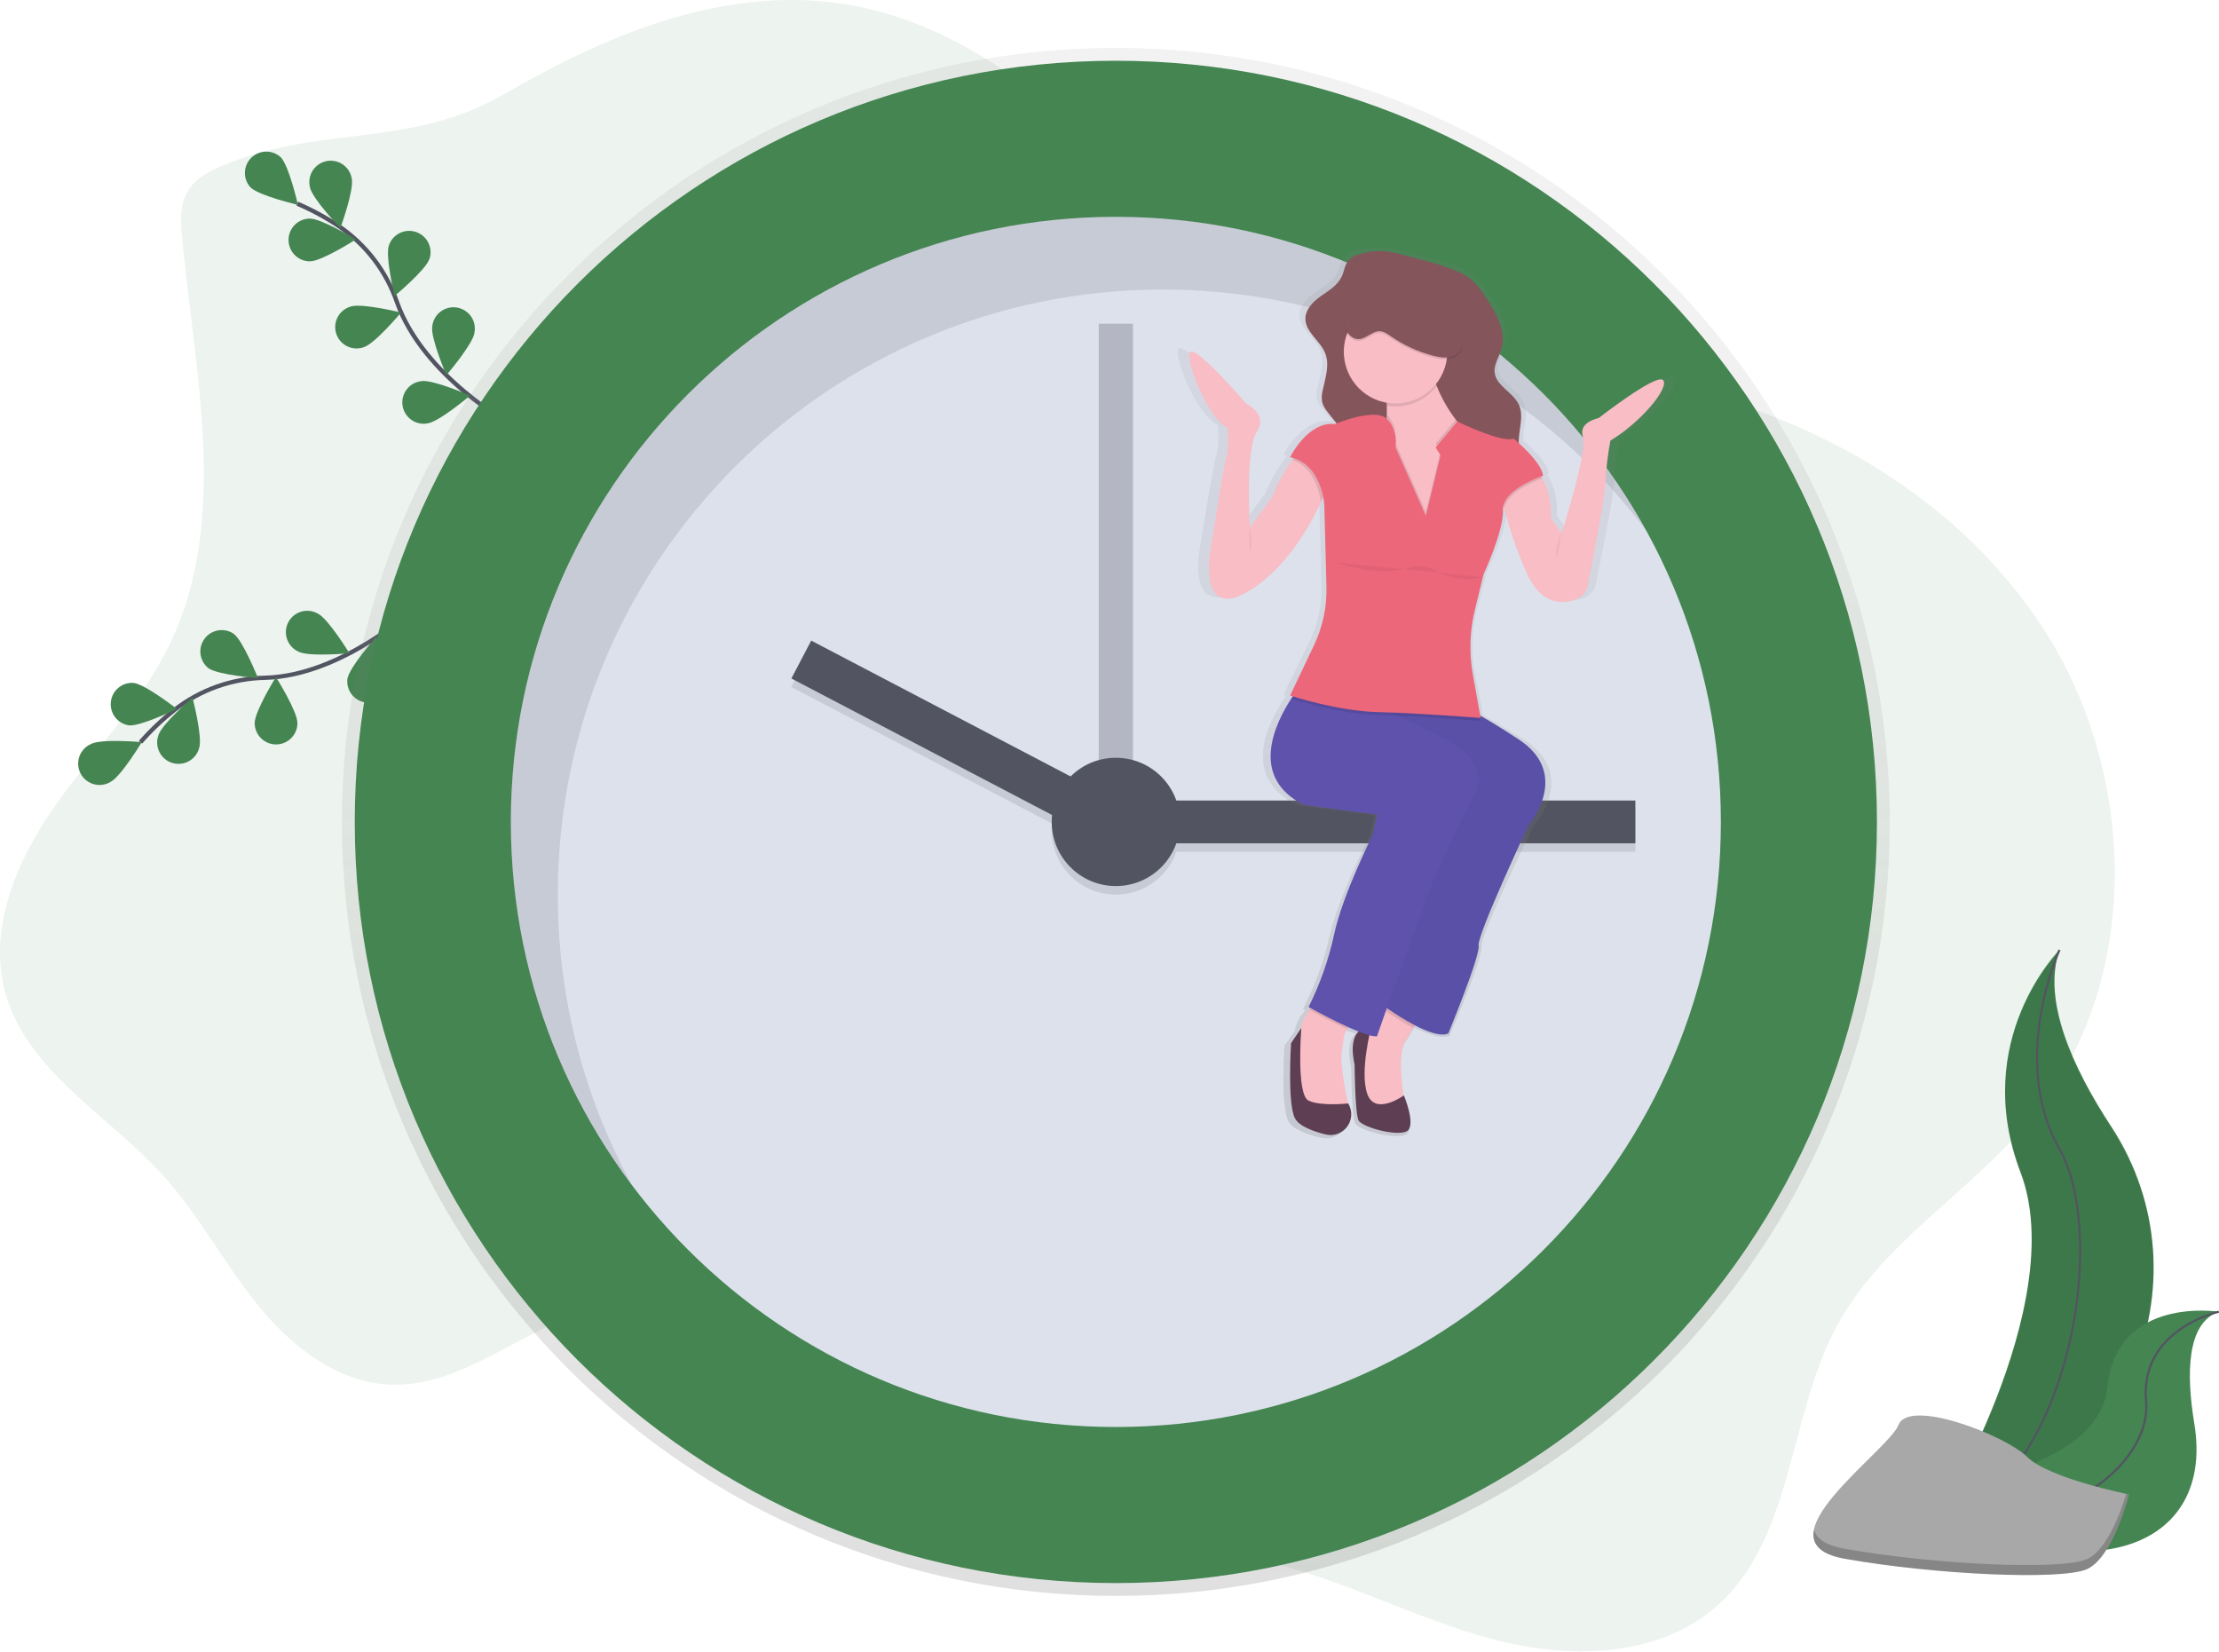
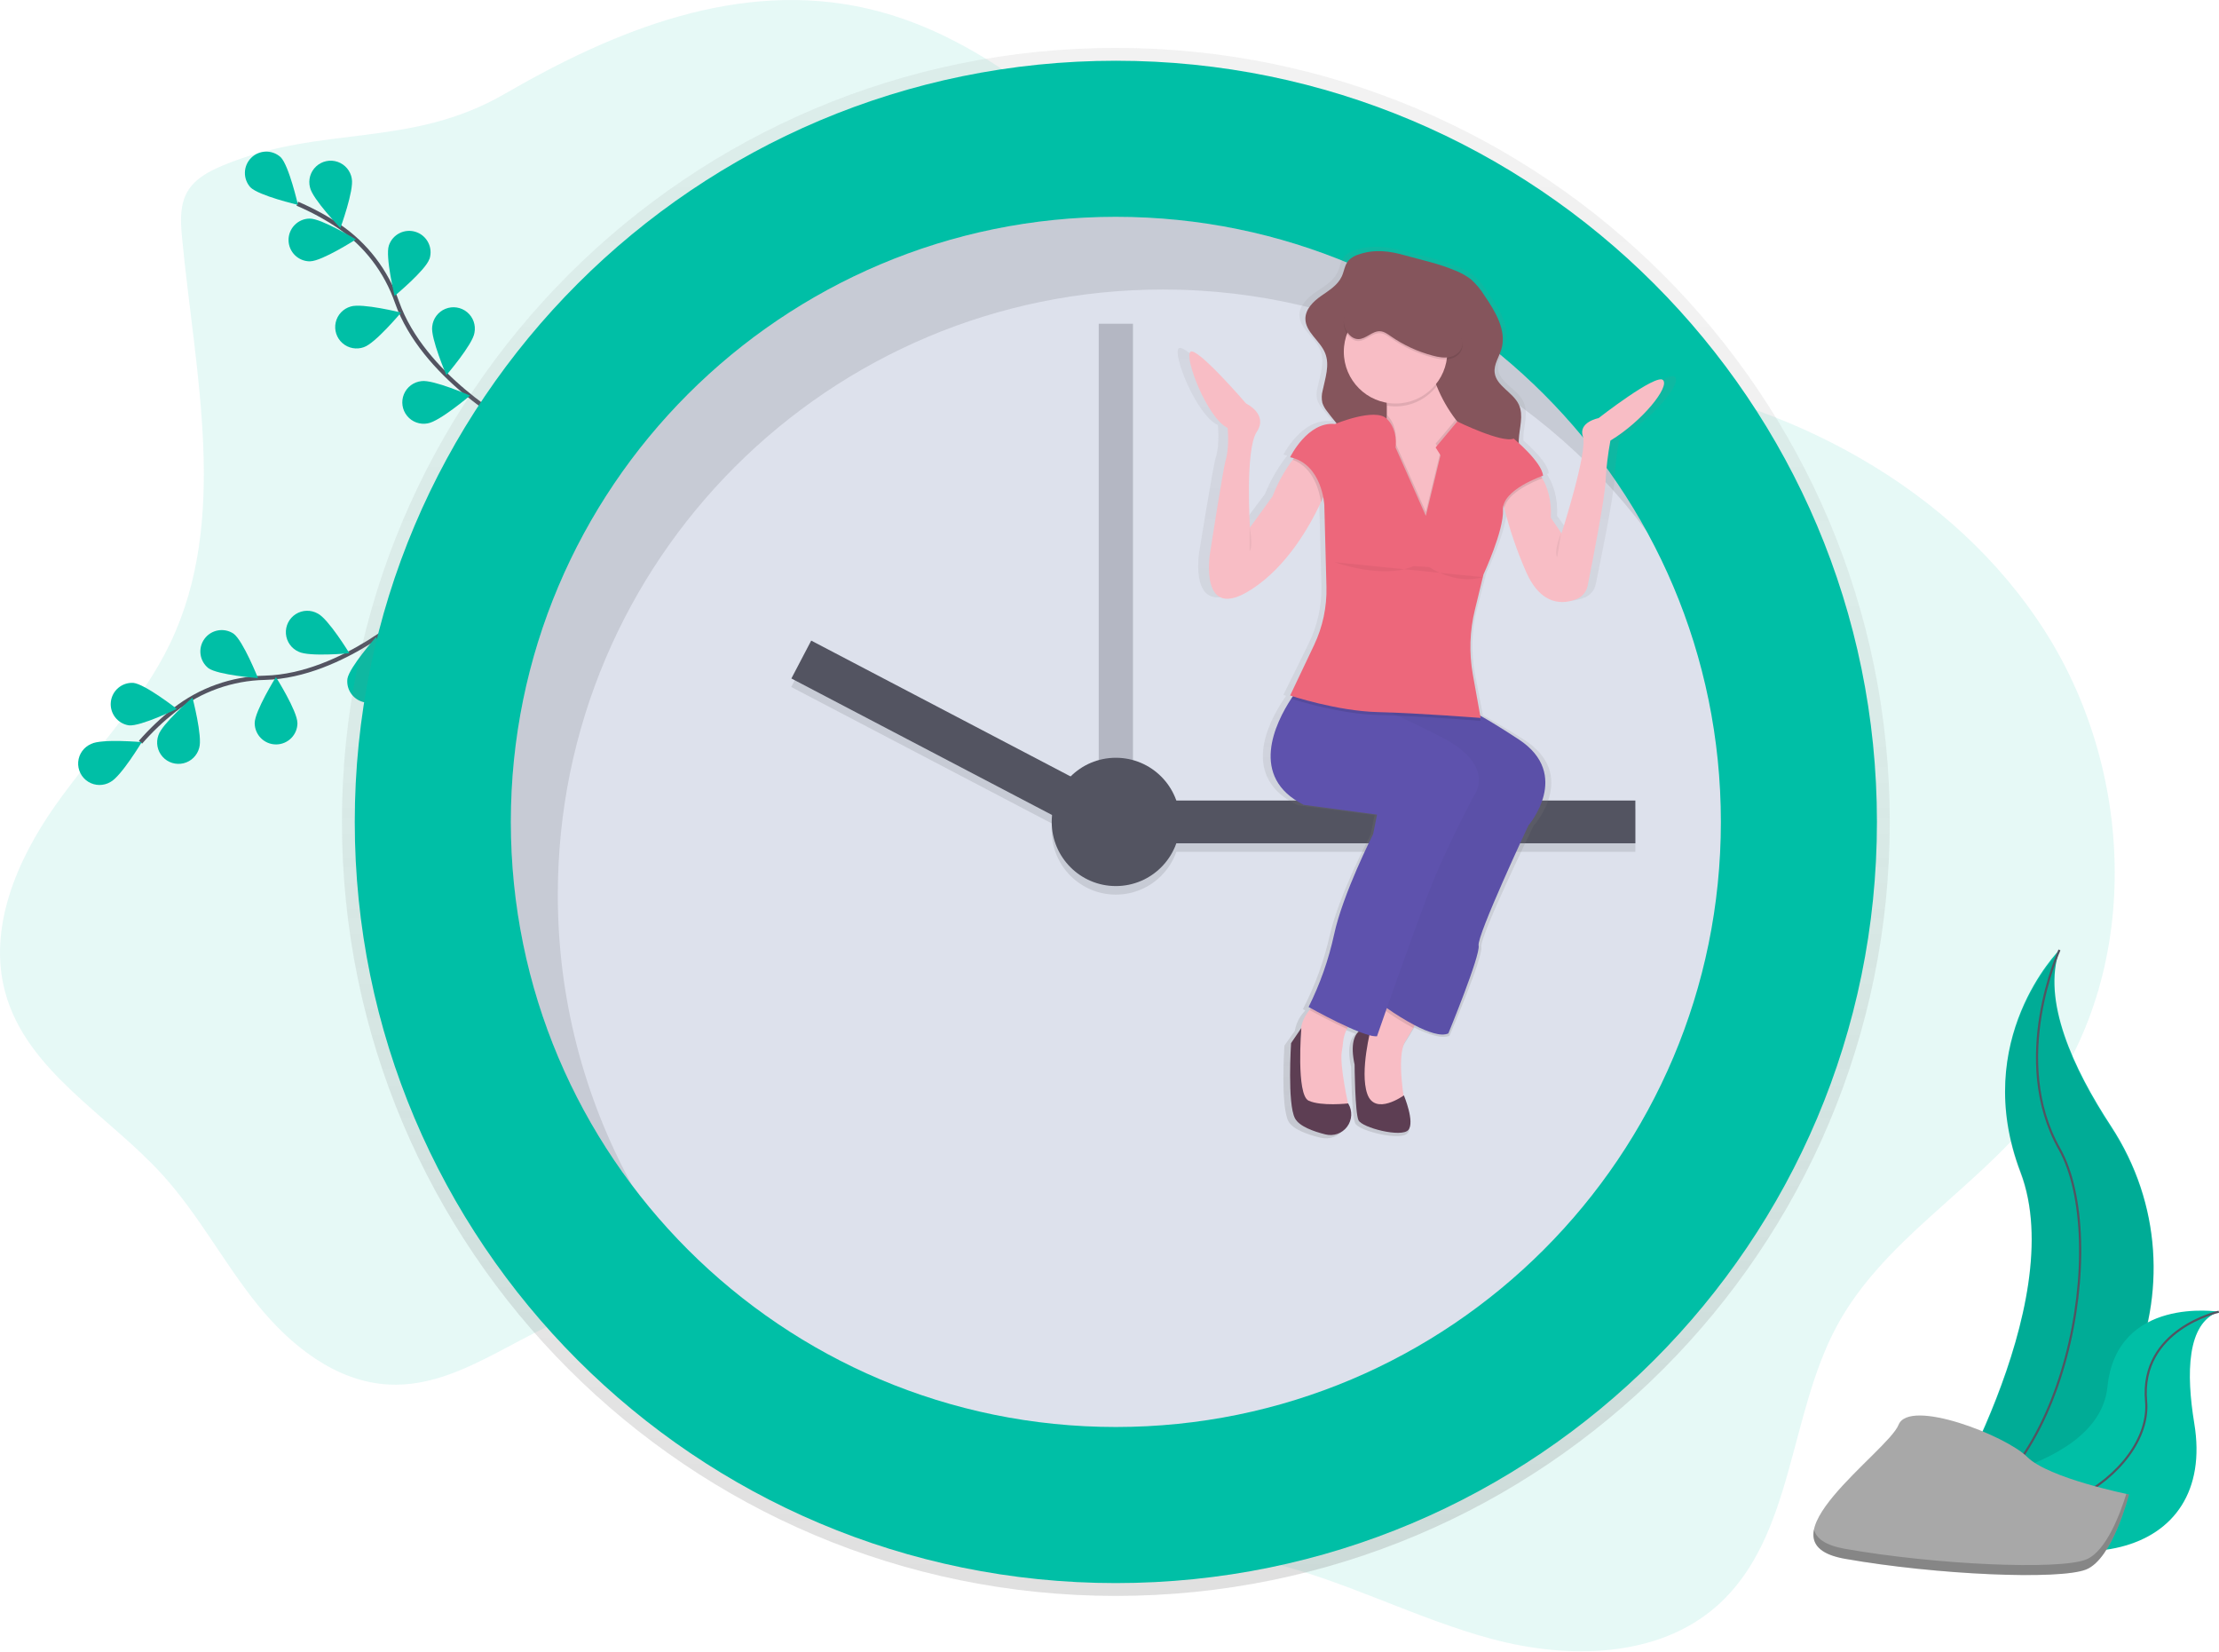
<svg xmlns="http://www.w3.org/2000/svg" xmlns:xlink="http://www.w3.org/1999/xlink" id="2b8e3008-3352-469a-8231-8c916447ef06" data-name="Layer 1" width="1037.94" height="772.29" viewBox="0 0 1037.94 772.29">
  <defs>
    <linearGradient id="60672ce7-bfbc-4a60-a482-eb57e060a9c7" x1="521.94" y1="746.41" x2="521.94" y2="22.41" gradientUnits="userSpaceOnUse">
      <stop offset="0" stop-color="gray" stop-opacity="0.25" />
      <stop offset="0.54" stop-color="gray" stop-opacity="0.12" />
      <stop offset="1" stop-color="gray" stop-opacity="0.1" />
    </linearGradient>
    <linearGradient id="b310ffb6-9937-4369-8bc9-4e3f67e27eb9" x1="748.44" y1="596.28" x2="748.44" y2="179.26" xlink:href="#60672ce7-bfbc-4a60-a482-eb57e060a9c7" />
  </defs>
-   <path d="M185.48,141.19c-6.46,2.68-13.09,6.12-16.64,12.15-3.76,6.37-3.31,14.28-2.61,21.65,6.1,63.92,22.17,131.9-5.58,189.8-13.47,28.09-36,50.6-53.92,76.11s-31.45,57.36-23.13,87.37c10.16,36.67,48.08,57,73.64,85.22,16.73,18.45,28.46,40.87,44.07,60.28s37,36.51,61.92,37.65c35.84,1.65,65-29.3,100.14-36.47,36-7.34,72.25,11.34,101.44,33.7s55.74,49.45,89.75,63.41c37.56,15.43,79.9,13.07,119.44,22.34,36,8.45,69.14,26.42,104.88,36s77.63,9,105.32-15.47c36.09-32,33.25-89,56.3-131.33,21.41-39.33,63.32-62.81,91.53-97.58,50.76-62.58,49.1-158.23,6-226.29s-121.17-109.27-201-120c-36-4.83-73.07-4.17-107.68-15.16C636.71,195.17,581.58,89.83,487,67.91,426.88,54,368.41,78.09,317.2,107.74,272.75,133.48,231.74,122,185.48,141.19Z" transform="translate(-81.08 -63.86)" fill="#448552" opacity="0.1" />
+   <path d="M185.48,141.19c-6.46,2.68-13.09,6.12-16.64,12.15-3.76,6.37-3.31,14.28-2.61,21.65,6.1,63.92,22.17,131.9-5.58,189.8-13.47,28.09-36,50.6-53.92,76.11s-31.45,57.36-23.13,87.37c10.16,36.67,48.08,57,73.64,85.22,16.73,18.45,28.46,40.87,44.07,60.28s37,36.51,61.92,37.65c35.84,1.65,65-29.3,100.14-36.47,36-7.34,72.25,11.34,101.44,33.7s55.74,49.45,89.75,63.41c37.56,15.43,79.9,13.07,119.44,22.34,36,8.45,69.14,26.42,104.88,36s77.63,9,105.32-15.47c36.09-32,33.25-89,56.3-131.33,21.41-39.33,63.32-62.81,91.53-97.58,50.76-62.58,49.1-158.23,6-226.29s-121.17-109.27-201-120c-36-4.83-73.07-4.17-107.68-15.16C636.71,195.17,581.58,89.83,487,67.91,426.88,54,368.41,78.09,317.2,107.74,272.75,133.48,231.74,122,185.48,141.19Z" transform="translate(-81.08 -63.86)" fill="#00bfa6" opacity="0.1" />
  <path d="M275.76,347.69S241.63,379.9,205,380.86a71.09,71.09,0,0,0-42.37,15.07A119.57,119.57,0,0,0,146.79,411" transform="translate(-81.08 -63.86)" fill="none" stroke="#535461" stroke-miterlimit="10" stroke-width="2" />
-   <path d="M123.69,411.79c4.92-2.5,23.7-.84,23.7-.84s-9.74,16.15-14.66,18.65a10,10,0,1,1-9-17.81Z" transform="translate(-81.08 -63.86)" fill="#448552" />
-   <path d="M143.46,383.24c5.49.58,20.35,12.18,20.35,12.18s-17,8.26-22.44,7.69a10,10,0,0,1,2.09-19.87Z" transform="translate(-81.08 -63.86)" fill="#448552" />
-   <path d="M190.34,360.23c4.44,3.27,11.42,20.79,11.42,20.79s-18.81-1.43-23.25-4.69a10,10,0,0,1,11.83-16.1Z" transform="translate(-81.08 -63.86)" fill="#448552" />
-   <path d="M229.73,350.82c4.93,2.47,14.77,18.56,14.77,18.56s-18.78,1.77-23.71-.7a10,10,0,1,1,8.94-17.86Z" transform="translate(-81.08 -63.86)" fill="#448552" />
-   <path d="M174.26,413.63c1.64-5.27-3.16-23.51-3.16-23.51s-14.28,12.32-15.92,17.59a10,10,0,1,0,19.08,5.92Z" transform="translate(-81.08 -63.86)" fill="#448552" />
-   <path d="M220.19,402c0-5.52-10.05-21.48-10.05-21.48s-9.94,16-9.93,21.54a10,10,0,0,0,20-.06Z" transform="translate(-81.08 -63.86)" fill="#448552" />
-   <path d="M263.28,384.64c.92-5.44-6.28-22.87-6.28-22.87s-12.51,14.12-13.42,19.56a10,10,0,0,0,19.7,3.32Z" transform="translate(-81.08 -63.86)" fill="#448552" />
+   <path d="M123.69,411.79c4.92-2.5,23.7-.84,23.7-.84s-9.74,16.15-14.66,18.65a10,10,0,1,1-9-17.81Z" transform="translate(-81.08 -63.86)" fill="#00bfa6" />
+   <path d="M143.46,383.24c5.49.58,20.35,12.18,20.35,12.18s-17,8.26-22.44,7.69a10,10,0,0,1,2.09-19.87Z" transform="translate(-81.08 -63.86)" fill="#00bfa6" />
+   <path d="M190.34,360.23c4.44,3.27,11.42,20.79,11.42,20.79s-18.81-1.43-23.25-4.69a10,10,0,0,1,11.83-16.1Z" transform="translate(-81.08 -63.86)" fill="#00bfa6" />
+   <path d="M229.73,350.82c4.93,2.47,14.77,18.56,14.77,18.56s-18.78,1.77-23.71-.7a10,10,0,1,1,8.94-17.86Z" transform="translate(-81.08 -63.86)" fill="#00bfa6" />
+   <path d="M174.26,413.63c1.64-5.27-3.16-23.51-3.16-23.51s-14.28,12.32-15.92,17.59a10,10,0,1,0,19.08,5.92Z" transform="translate(-81.08 -63.86)" fill="#00bfa6" />
+   <path d="M220.19,402c0-5.52-10.05-21.48-10.05-21.48s-9.94,16-9.93,21.54a10,10,0,0,0,20-.06Z" transform="translate(-81.08 -63.86)" fill="#00bfa6" />
+   <path d="M263.28,384.64c.92-5.44-6.28-22.87-6.28-22.87s-12.51,14.12-13.42,19.56a10,10,0,0,0,19.7,3.32Z" transform="translate(-81.08 -63.86)" fill="#00bfa6" />
  <path d="M320.11,262.39S279,239.81,266.78,205.22a71.09,71.09,0,0,0-27.37-35.69,119.57,119.57,0,0,0-19.24-10.4" transform="translate(-81.08 -63.86)" fill="none" stroke="#535461" stroke-miterlimit="10" stroke-width="2" />
-   <path d="M212.37,137.38c3.89,3.91,8.08,22.3,8.08,22.3s-18.36-4.3-22.25-8.22a10,10,0,0,1,14.17-14.08Z" transform="translate(-81.08 -63.86)" fill="#448552" />
-   <path d="M245.62,147.41c1.14,5.4-5.33,23.11-5.33,23.11s-13.07-13.59-14.21-19a10,10,0,1,1,19.55-4.12Z" transform="translate(-81.08 -63.86)" fill="#448552" />
-   <path d="M281.92,185c-1.74,5.23-16.27,17.26-16.27,17.26s-4.42-18.33-2.68-23.57a10,10,0,0,1,19,6.31Z" transform="translate(-81.08 -63.86)" fill="#448552" />
-   <path d="M303,219.55c-.83,5.45-13.12,19.76-13.12,19.76s-7.46-17.32-6.63-22.77a10,10,0,1,1,19.75,3Z" transform="translate(-81.08 -63.86)" fill="#448552" />
-   <path d="M226.16,186.07c5.52-.06,21.4-10.24,21.4-10.24s-16.11-9.8-21.63-9.74a10,10,0,1,0,.23,20Z" transform="translate(-81.08 -63.86)" fill="#448552" />
-   <path d="M251.32,226.21c5.24-1.71,17.35-16.17,17.35-16.17s-18.31-4.53-23.55-2.82a10,10,0,1,0,6.2,19Z" transform="translate(-81.08 -63.86)" fill="#448552" />
-   <path d="M281.12,261.87c5.46-.8,19.84-13,19.84-13s-17.28-7.56-22.73-6.76a10,10,0,1,0,2.9,19.77Z" transform="translate(-81.08 -63.86)" fill="#448552" />
+   <path d="M212.37,137.38c3.89,3.91,8.08,22.3,8.08,22.3s-18.36-4.3-22.25-8.22a10,10,0,0,1,14.17-14.08Z" transform="translate(-81.08 -63.86)" fill="#00bfa6" />
+   <path d="M245.62,147.41c1.14,5.4-5.33,23.11-5.33,23.11s-13.07-13.59-14.21-19a10,10,0,1,1,19.55-4.12Z" transform="translate(-81.08 -63.86)" fill="#00bfa6" />
+   <path d="M281.92,185c-1.74,5.23-16.27,17.26-16.27,17.26s-4.42-18.33-2.68-23.57a10,10,0,0,1,19,6.31Z" transform="translate(-81.08 -63.86)" fill="#00bfa6" />
+   <path d="M303,219.55c-.83,5.45-13.12,19.76-13.12,19.76s-7.46-17.32-6.63-22.77a10,10,0,1,1,19.75,3Z" transform="translate(-81.08 -63.86)" fill="#00bfa6" />
+   <path d="M226.16,186.07c5.52-.06,21.4-10.24,21.4-10.24s-16.11-9.8-21.63-9.74a10,10,0,1,0,.23,20Z" transform="translate(-81.08 -63.86)" fill="#00bfa6" />
+   <path d="M251.32,226.21c5.24-1.71,17.35-16.17,17.35-16.17s-18.31-4.53-23.55-2.82a10,10,0,1,0,6.2,19Z" transform="translate(-81.08 -63.86)" fill="#00bfa6" />
+   <path d="M281.12,261.87c5.46-.8,19.84-13,19.84-13s-17.28-7.56-22.73-6.76a10,10,0,1,0,2.9,19.77Z" transform="translate(-81.08 -63.86)" fill="#00bfa6" />
  <circle cx="521.94" cy="384.41" r="362" fill="url(#60672ce7-bfbc-4a60-a482-eb57e060a9c7)" />
-   <circle cx="521.94" cy="384.41" r="356" fill="#448552" />
+   <circle cx="521.94" cy="384.41" r="356" fill="#00bfa6" />
  <circle cx="521.94" cy="384.41" r="283" fill="#dde1ec" />
  <rect x="513.94" y="151.41" width="16" height="250" fill="#535461" opacity="0.3" />
  <g opacity="0.1">
    <rect x="538.94" y="378.41" width="226" height="20" />
    <rect x="516.95" y="333.31" width="20" height="160.52" transform="translate(-164.99 624.63) rotate(-62.36)" />
    <circle cx="521.94" cy="388.41" r="30" />
  </g>
  <rect x="538.94" y="374.41" width="226" height="20" fill="#535461" />
  <rect x="446.69" y="399.57" width="160.52" height="20" transform="translate(169.1 -261.59) rotate(27.64)" fill="#535461" />
  <circle cx="521.94" cy="384.41" r="30" fill="#535461" />
  <g opacity="0.1">
    <path d="M342,482.27c0-156.3,126.7-283,283-283A282.56,282.56,0,0,1,851.16,312.11C803,224.59,710,165.27,603,165.27c-156.3,0-283,126.7-283,283a281.74,281.74,0,0,0,56.87,170.16A281.71,281.71,0,0,1,342,482.27Z" transform="translate(-81.08 -63.86)" />
  </g>
  <path d="M864.5,240.09c-3.36-3.23-31.64,18-31.64,18s-10.07,1.84-7.67,8.75-10.55,45.61-10.55,45.61l-5.27-7.37c.51-8.65-1.87-14.78-4.19-18.6-.19-.31-.38-.61-.57-.89l.92-.32c-.35-4.72-7.9-11.91-11.91-15.43,0-.51,0-1,0-1.52.25-5.64,2.51-11.59,0-16.7-2.84-5.83-11.15-8.76-11.85-15.16-.42-3.82,2.16-7.27,3.3-10.95,2.72-8.8-2.93-17.78-8.33-25.36a35.47,35.47,0,0,0-6.61-7.62,32.08,32.08,0,0,0-7.94-4.24c-7.91-3.2-16-4.81-24.16-7-7.83-2.08-15.05-3.07-23-.46a11.31,11.31,0,0,0-5,2.87c-1.89,2.12-2.14,5.14-3.38,7.67-2,4.07-6.31,6.5-10.12,9.11s-7.63,6.19-7.65,10.69c0,6.39,7.3,10.41,9.74,16.36,2.28,5.54,0,11.71-1.27,17.55a11.79,11.79,0,0,0-.15,5.79,12.44,12.44,0,0,0,2.24,3.9c1.51,2,3.13,3.86,4.74,5.76l-.74.29c-13.42-1.38-22.05,15.66-22.05,15.66.62.13,1.21.28,1.79.45l-.57.74a72.75,72.75,0,0,0-9.85,17.23l-11,14.74s-2.4-36.86,3.36-45.15-5.27-13.36-5.27-13.36-24-26.72-27.33-24.42,8.15,31.33,18.22,35.94c0,0,1,9.21-1,15.2-1.21,3.79-7.67,43.77-7.67,43.77s-5.75,33.63,20.62,17c17.13-10.78,28.2-29.34,33.84-41q.59-1.23,1.11-2.35a28.15,28.15,0,0,1,.53,3.75l1,38.53a58.48,58.48,0,0,1-6.06,27.52L681.36,388.9l1.31.4-.79,1.14c-7.74,11.39-20.9,37,6.19,50.05l36,4.61-1.92,9.21s-14.86,28.1-19.18,47.45a142.19,142.19,0,0,1-12.47,34.09l1.11.59c-.23.26-.47.53-.7.81a17.38,17.38,0,0,0-4.16,8.72l-4.88,6.92s-1.92,28.56,1.92,35.48c2.1,3.78,9.07,6.18,15,7.58,8.8,2.09,15.9-7,11.23-14.49l-.06-.1h-.09c-1-4.65-4.06-19.08-3.06-24.56.28-1.56.54-3.11.67-4.69a16.58,16.58,0,0,1,1.86-5.93c.16-.31.33-.61.5-.91l.52.22c1.61.69,3.2,1.34,4.71,1.91-2.34,2.13-4,6.54-2,15.61,0,0,.19,22.69,1.92,26.26s21.09,8.29,24.45,4.61-2.16-16.36-2.16-16.36l-.17.12c-1.11-7.35-2.48-20.51.89-25.69,1.36-2.09,2.68-4.25,3.86-6.27l.73-1.25h0c6.26,3.12,12.88,5.47,16.5,3.84,0,0,15.82-36.86,14.86-41.46s24.45-56.67,24.45-56.67,21.57-24-4.79-40.54c-8.37-5.27-14.47-8.81-18.9-11.2L771,379a70.92,70.92,0,0,1,1-30.66L776,333.08h0l.33-1.3s10.07-20.73,9.59-30.41a7,7,0,0,1,.25-2.23c.11.46.23.94.36,1.44a185.88,185.88,0,0,0,10.42,29.36c7.65,17.26,19,15.89,25.22,13.44a8.61,8.61,0,0,0,5.31-6.22c2.24-10.74,8.39-40.83,8.78-49.14a139.79,139.79,0,0,1,2.4-19.35C854.44,259.44,867.86,243.32,864.5,240.09Z" transform="translate(-81.08 -63.86)" fill="url(#b310ffb6-9937-4369-8bc9-4e3f67e27eb9)" />
  <path d="M747.11,535.31s-2.11,4.23-5,9.31c-1.13,2-2.39,4.15-3.68,6.22-4.57,7.31,0,30.6,0,30.6l-10,1.37-10-5-1.83-16.9V548.55L728,535.8l5-5.52Z" transform="translate(-81.08 -63.86)" fill="#f8bdc5" />
  <g opacity="0.1">
    <path d="M747.11,535.31s-2.11,4.23-5,9.31a123.85,123.85,0,0,1-12.78-7.86l-.88-.62-.47-.34,5-5.52Z" transform="translate(-81.08 -63.86)" />
  </g>
  <path d="M796,449.89s-24.21,51.61-23.29,56.18-14.16,41.11-14.16,41.11c-3.44,1.62-9.76-.71-15.72-3.8a123.23,123.23,0,0,1-13-8l-.88-.62-.53-.38,39.74-110.08L733,398.51l-2.6-1.91L714.68,385l48,8.68s1.67-.21,10.5,4.73c4.24,2.37,10.13,5.92,18.27,11.26C816.54,426.14,796,449.89,796,449.89Z" transform="translate(-81.08 -63.86)" fill="#5e52ad" />
  <g opacity="0.03">
    <path d="M796,449.89s-24.21,51.61-23.29,56.18-14.16,41.11-14.16,41.11c-3.44,1.62-9.76-.71-15.72-3.8a123.23,123.23,0,0,1-13-8l-.88-.62-.53-.38,39.74-110.08L733,398.51l-2.6-1.91L714.68,385l48,8.68s1.67-.21,10.5,4.73c4.24,2.37,10.13,5.92,18.27,11.26C816.54,426.14,796,449.89,796,449.89Z" transform="translate(-81.08 -63.86)" />
  </g>
  <path d="M722.45,544.44s-11.88-1.83-7.76,17.36c0,0,.18,22.5,1.83,26s20.1,8.22,23.29,4.57-2.06-16.21-2.06-16.21-13.47,9.82-17.13-.69S722.45,544.44,722.45,544.44Z" transform="translate(-81.08 -63.86)" fill="#5d3e53" />
  <path d="M714.22,540.79a14.4,14.4,0,0,0-3.11,4.32,16.92,16.92,0,0,0-1.77,5.88c-.12,1.56-.37,3.11-.63,4.65-1.14,6.51,3.23,25.8,3.23,25.8l-17.36,2.74-6.39-6.85-1.37-15.07a54.61,54.61,0,0,0,2.74-16c0-3.93,2-7.44,4-10a27.5,27.5,0,0,1,4.63-4.59S717.88,537.59,714.22,540.79Z" transform="translate(-81.08 -63.86)" fill="#f8bdc5" />
  <g opacity="0.1">
    <path d="M714.22,540.79a14.4,14.4,0,0,0-3.11,4.32c-7.11-3.21-14.58-7.26-17.3-8.76l-.21-.11a27.5,27.5,0,0,1,4.63-4.59S717.88,537.59,714.22,540.79Z" transform="translate(-81.08 -63.86)" />
  </g>
  <path d="M770.41,436.19S759,457.66,751.68,475.47c-4.8,11.7-14.72,39.56-21,57.3l-.92,2.62c-2.76,7.85-4.6,13.16-4.6,13.16a11.89,11.89,0,0,1-3.59-.53c-1.08-.29-2.29-.68-3.58-1.16l-1.45-.55c-1.44-.56-3-1.21-4.49-1.89-7.26-3.24-15-7.46-17.81-9l-1.06-.59A144.48,144.48,0,0,0,705.09,501c4.11-19.18,18.27-47,18.27-47l1.83-9.14-34.26-4.57c-25.81-12.9-13.27-38.33-5.9-49.62A66.66,66.66,0,0,1,689.1,385L716.51,391s4.32,1.38,13.92,5.63l4.41,2c5.38,2.47,12,5.65,20,9.73C781.82,422,770.41,436.19,770.41,436.19Z" transform="translate(-81.08 -63.86)" fill="#5e52ad" />
  <path d="M711.77,580.07a9.7,9.7,0,0,1-10.7,14.36c-5.61-1.39-12.26-3.77-14.26-7.52-3.65-6.85-1.83-35.17-1.83-35.17l4.8-7.08s-2.51,31.29,3.43,34,18.5,1.27,18.5,1.27Z" transform="translate(-81.08 -63.86)" fill="#5d3e53" />
  <path d="M716.63,182.86a10.68,10.68,0,0,0-4.8,2.85c-1.8,2.1-2,5.1-3.22,7.61-1.9,4-6,6.45-9.64,9s-7.27,6.14-7.29,10.6c0,6.34,7,10.32,9.28,16.21,2.17,5.5,0,11.61-1.21,17.4a12.15,12.15,0,0,0-.14,5.74,12.47,12.47,0,0,0,2.14,3.87c4.41,6,9.89,11.32,12.84,18.15,2.24,5.19,2.86,10.92,3.45,16.55.85,8.1,1.7,16.35.16,24.35a2.46,2.46,0,0,0,0,1.47,2.28,2.28,0,0,0,1.17,1,24,24,0,0,0,32.49-12c2-4.53,2.77-10,6.73-12.94a3.37,3.37,0,0,1,1.61-.73,4.71,4.71,0,0,1,2.6.87c5.14,2.78,11.37,2.86,17.1,1.72,3.46-.69,7-1.92,9.29-4.62,4.51-5.36,2-13.37,2.3-20.36.24-5.59,2.39-11.49,0-16.55-2.7-5.78-10.63-8.68-11.29-15-.4-3.78,2.06-7.21,3.15-10.85,2.59-8.73-2.79-17.63-7.93-25.14a34.81,34.81,0,0,0-6.29-7.55,30.19,30.19,0,0,0-7.56-4.2c-7.53-3.17-15.21-4.77-23-6.93C731.11,181.25,724.24,180.26,716.63,182.86Z" transform="translate(-81.08 -63.86)" fill="#85555c" />
  <path d="M754.88,313.32H728.38V270.38a80,80,0,0,0,1.38-12.5c0-1.41,0-2.85,0-4.3-.25-5.12-1.31-10.23-4.09-13.35-7.31-8.22,23.75-6.85,23.75-6.85a77.31,77.31,0,0,0,3.7,11.06,67.25,67.25,0,0,0,8.9,15.67,36.26,36.26,0,0,0,12.07,10.27C792.33,279.52,754.88,313.32,754.88,313.32Z" transform="translate(-81.08 -63.86)" fill="#f8bdc5" />
  <g opacity="0.1">
    <path d="M753.09,244.44a24.25,24.25,0,0,1-23.36,9.14c-.25-5.12-1.31-10.23-4.09-13.35-7.31-8.22,23.75-6.85,23.75-6.85A77.31,77.31,0,0,0,753.09,244.44Z" transform="translate(-81.08 -63.86)" />
  </g>
  <circle cx="652.78" cy="164.51" r="24.21" fill="#f8bdc5" />
  <path d="M834.35,269.93a143.91,143.91,0,0,0-2.28,19.18c-.37,8.23-6.23,38.07-8.37,48.72a8.45,8.45,0,0,1-5.06,6.17c-5.94,2.43-16.74,3.79-24-13.32a189.36,189.36,0,0,1-9.93-29.1,78.65,78.65,0,0,1-2-10.18l16-8.68a19.71,19.71,0,0,1,3.78,4.85c2.21,3.79,4.48,9.87,4,18.44l5,7.31s12.33-38.37,10-45.22,7.31-8.68,7.31-8.68,26.95-21,30.15-17.81S849.42,260.79,834.35,269.93Z" transform="translate(-81.08 -63.86)" fill="#f8bdc5" />
  <path d="M703.26,288.2a108,108,0,0,1-4.3,10.5c-5.38,11.57-15.92,30-32.24,40.66-25.12,16.44-19.64-16.9-19.64-16.9s6.15-39.64,7.31-43.39c1.83-5.94.91-15.07.91-15.07-9.59-4.57-20.55-33.34-17.36-35.63s26,24.21,26,24.21,10.51,5,5,13.25-3.2,44.76-3.2,44.76L676.31,296a72.9,72.9,0,0,1,9.39-17.08c2-2.73,3.4-4.38,3.4-4.38Z" transform="translate(-81.08 -63.86)" fill="#f8bdc5" />
  <g opacity="0.1">
    <path d="M802.5,287.57c-3.36,1.24-16.37,6.49-17.81,14a78.65,78.65,0,0,1-2-10.18l16-8.68A19.71,19.71,0,0,1,802.5,287.57Z" transform="translate(-81.08 -63.86)" />
  </g>
  <g opacity="0.1">
    <path d="M703.26,288.2a108,108,0,0,1-4.3,10.5c-.62-4.52-3.17-16.08-13.26-19.81,2-2.73,3.4-4.38,3.4-4.38Z" transform="translate(-81.08 -63.86)" />
  </g>
  <g opacity="0.1">
    <path d="M754.88,313.32H728.38V270.38a80,80,0,0,0,1.38-12.5c5.45,5.26,4.1,13.41,4.1,13.41l14.16,32L754.88,275l-2.28-3.65,9.4-11.18a36.26,36.26,0,0,0,12.07,10.27C792.33,279.52,754.88,313.32,754.88,313.32Z" transform="translate(-81.08 -63.86)" />
  </g>
  <g opacity="0.1">
    <path d="M773.6,401s-20.76-1.65-38.77-2.43l-1.81-.08c-2.56-.1-5-.18-7.39-.24-17.48-.42-37.25-6.53-40.61-7.6A66.66,66.66,0,0,1,689.1,385L716.51,391s4.32,1.38,13.92,5.63L714.68,385l48,8.68s1.67-.21,10.5,4.73Z" transform="translate(-81.08 -63.86)" />
  </g>
  <path d="M754.88,276.78l-2.28-3.65L762.74,261s20.91,10.25,26.39,8c0,0,13.25,11,13.7,17.36,0,0-19.18,6.39-18.73,16S775,332.5,775,332.5l-4,16.42a73.09,73.09,0,0,0-1,30.4l3.65,20.33s-28.78-2.28-48-2.74-41.11-7.76-41.11-7.76l11.21-23.59a60,60,0,0,0,5.78-27.28l-1-38.19s-.91-19.18-16-22.38c0,0,8.22-16.9,21-15.53,0,0,18.62-7.77,24.15-2.52s4.17,13.48,4.17,13.48l14.16,32Z" transform="translate(-81.08 -63.86)" fill="#ed677b" />
  <g opacity="0.1">
    <path d="M716.39,223.38c3.67,0,6.55-3.89,10.22-3.69,1.9.1,3.53,1.31,5.1,2.4a62.25,62.25,0,0,0,19.51,9c2.71.72,5.58,1.26,8.3.6s5.27-2.8,5.58-5.59a9.53,9.53,0,0,0-.48-3.63,44.87,44.87,0,0,0-19.54-25.79c-3.8-2.33-8.44-4.11-12.65-2.65-3.8,1.31-6.25,4.87-9,7.8a34.2,34.2,0,0,1-7,5.68c-2,1.21-5,2-6.15,4.22C708.11,215.87,711.52,223.34,716.39,223.38Z" transform="translate(-81.08 -63.86)" />
  </g>
  <path d="M716.39,222.47c3.67,0,6.55-3.89,10.22-3.69,1.9.1,3.53,1.31,5.1,2.4a62.25,62.25,0,0,0,19.51,9c2.71.72,5.58,1.26,8.3.6s5.27-2.8,5.58-5.59a9.53,9.53,0,0,0-.48-3.63,44.87,44.87,0,0,0-19.54-25.79c-3.8-2.33-8.44-4.11-12.65-2.65-3.8,1.31-6.25,4.87-9,7.8a34.2,34.2,0,0,1-7,5.68c-2,1.21-5,2-6.15,4.22C708.11,215,711.52,222.42,716.39,222.47Z" transform="translate(-81.08 -63.86)" fill="#85555c" />
  <path d="M705.32,326.79s22.38,8.22,37,1.83l7.31.46s12.15,8.52,25,4.71" transform="translate(-81.08 -63.86)" opacity="0.05" />
  <path d="M811.29,313.09s-3.65,8.68-1.83,11.42" transform="translate(-81.08 -63.86)" opacity="0.05" />
  <path d="M665.58,310.35s1.83,8.68,0,11.42" transform="translate(-81.08 -63.86)" opacity="0.05" />
-   <path d="M1044.4,508.14s-41.84,41.84-18.22,103.92S985.7,777.38,985.7,777.38s.69-.1,2-.32c85.93-15.17,128.62-113.44,80.84-186.45C1050.73,563.46,1036.15,531.62,1044.4,508.14Z" transform="translate(-81.08 -63.86)" fill="#448552" />
+   <path d="M1044.4,508.14s-41.84,41.84-18.22,103.92S985.7,777.38,985.7,777.38s.69-.1,2-.32c85.93-15.17,128.62-113.44,80.84-186.45C1050.73,563.46,1036.15,531.62,1044.4,508.14Z" transform="translate(-81.08 -63.86)" fill="#00bfa6" />
  <path d="M1044.4,508.84s-41.84,41.84-18.22,103.92S985.7,778.07,985.7,778.07s.69-.1,2-.32c85.93-15.17,128.62-113.44,80.84-186.45C1050.73,564.16,1036.15,532.32,1044.4,508.84Z" transform="translate(-81.08 -63.86)" opacity="0.1" />
  <path d="M1044.4,508.14s-23.62,51.28,0,93.12,4,159.25-58.71,176.12" transform="translate(-81.08 -63.86)" fill="none" stroke="#535461" stroke-miterlimit="10" />
-   <path d="M1118.92,677.36s-47.74-7.6-52.09,35.18S975,761.25,975,761.25l1.64,1.09c72.2,47.4,141.23,30.19,130.82-32.75C1103.62,706.2,1103.94,682.7,1118.92,677.36Z" transform="translate(-81.08 -63.86)" fill="#448552" />
+   <path d="M1118.92,677.36s-47.74-7.6-52.09,35.18S975,761.25,975,761.25l1.64,1.09c72.2,47.4,141.23,30.19,130.82-32.75C1103.62,706.2,1103.94,682.7,1118.92,677.36Z" transform="translate(-81.08 -63.86)" fill="#00bfa6" />
  <path d="M1118.92,677.36s-37.06,8.13-34,41.83-55,74.09-109.88,42.07" transform="translate(-81.08 -63.86)" fill="none" stroke="#535461" stroke-miterlimit="10" />
  <path d="M1076.92,762.81s-37.6-7.52-47.63-17.55-55.15-27.57-60.16-15-67.68,55.15-25.07,62.67,100.27,10,112.8,5S1076.92,762.81,1076.92,762.81Z" transform="translate(-81.08 -63.86)" fill="#a8a8a8" />
  <path d="M944.06,788.24c42.62,7.52,100.27,10,112.8,5,9.55-3.82,16.18-22.16,18.8-30.7l1.25.26s-7.52,30.08-20.05,35.09-70.19,2.51-112.8-5c-12.3-2.17-15.82-7.27-14.49-13.72C930.61,783.38,934.9,786.62,944.06,788.24Z" transform="translate(-81.08 -63.86)" opacity="0.2" />
</svg>
